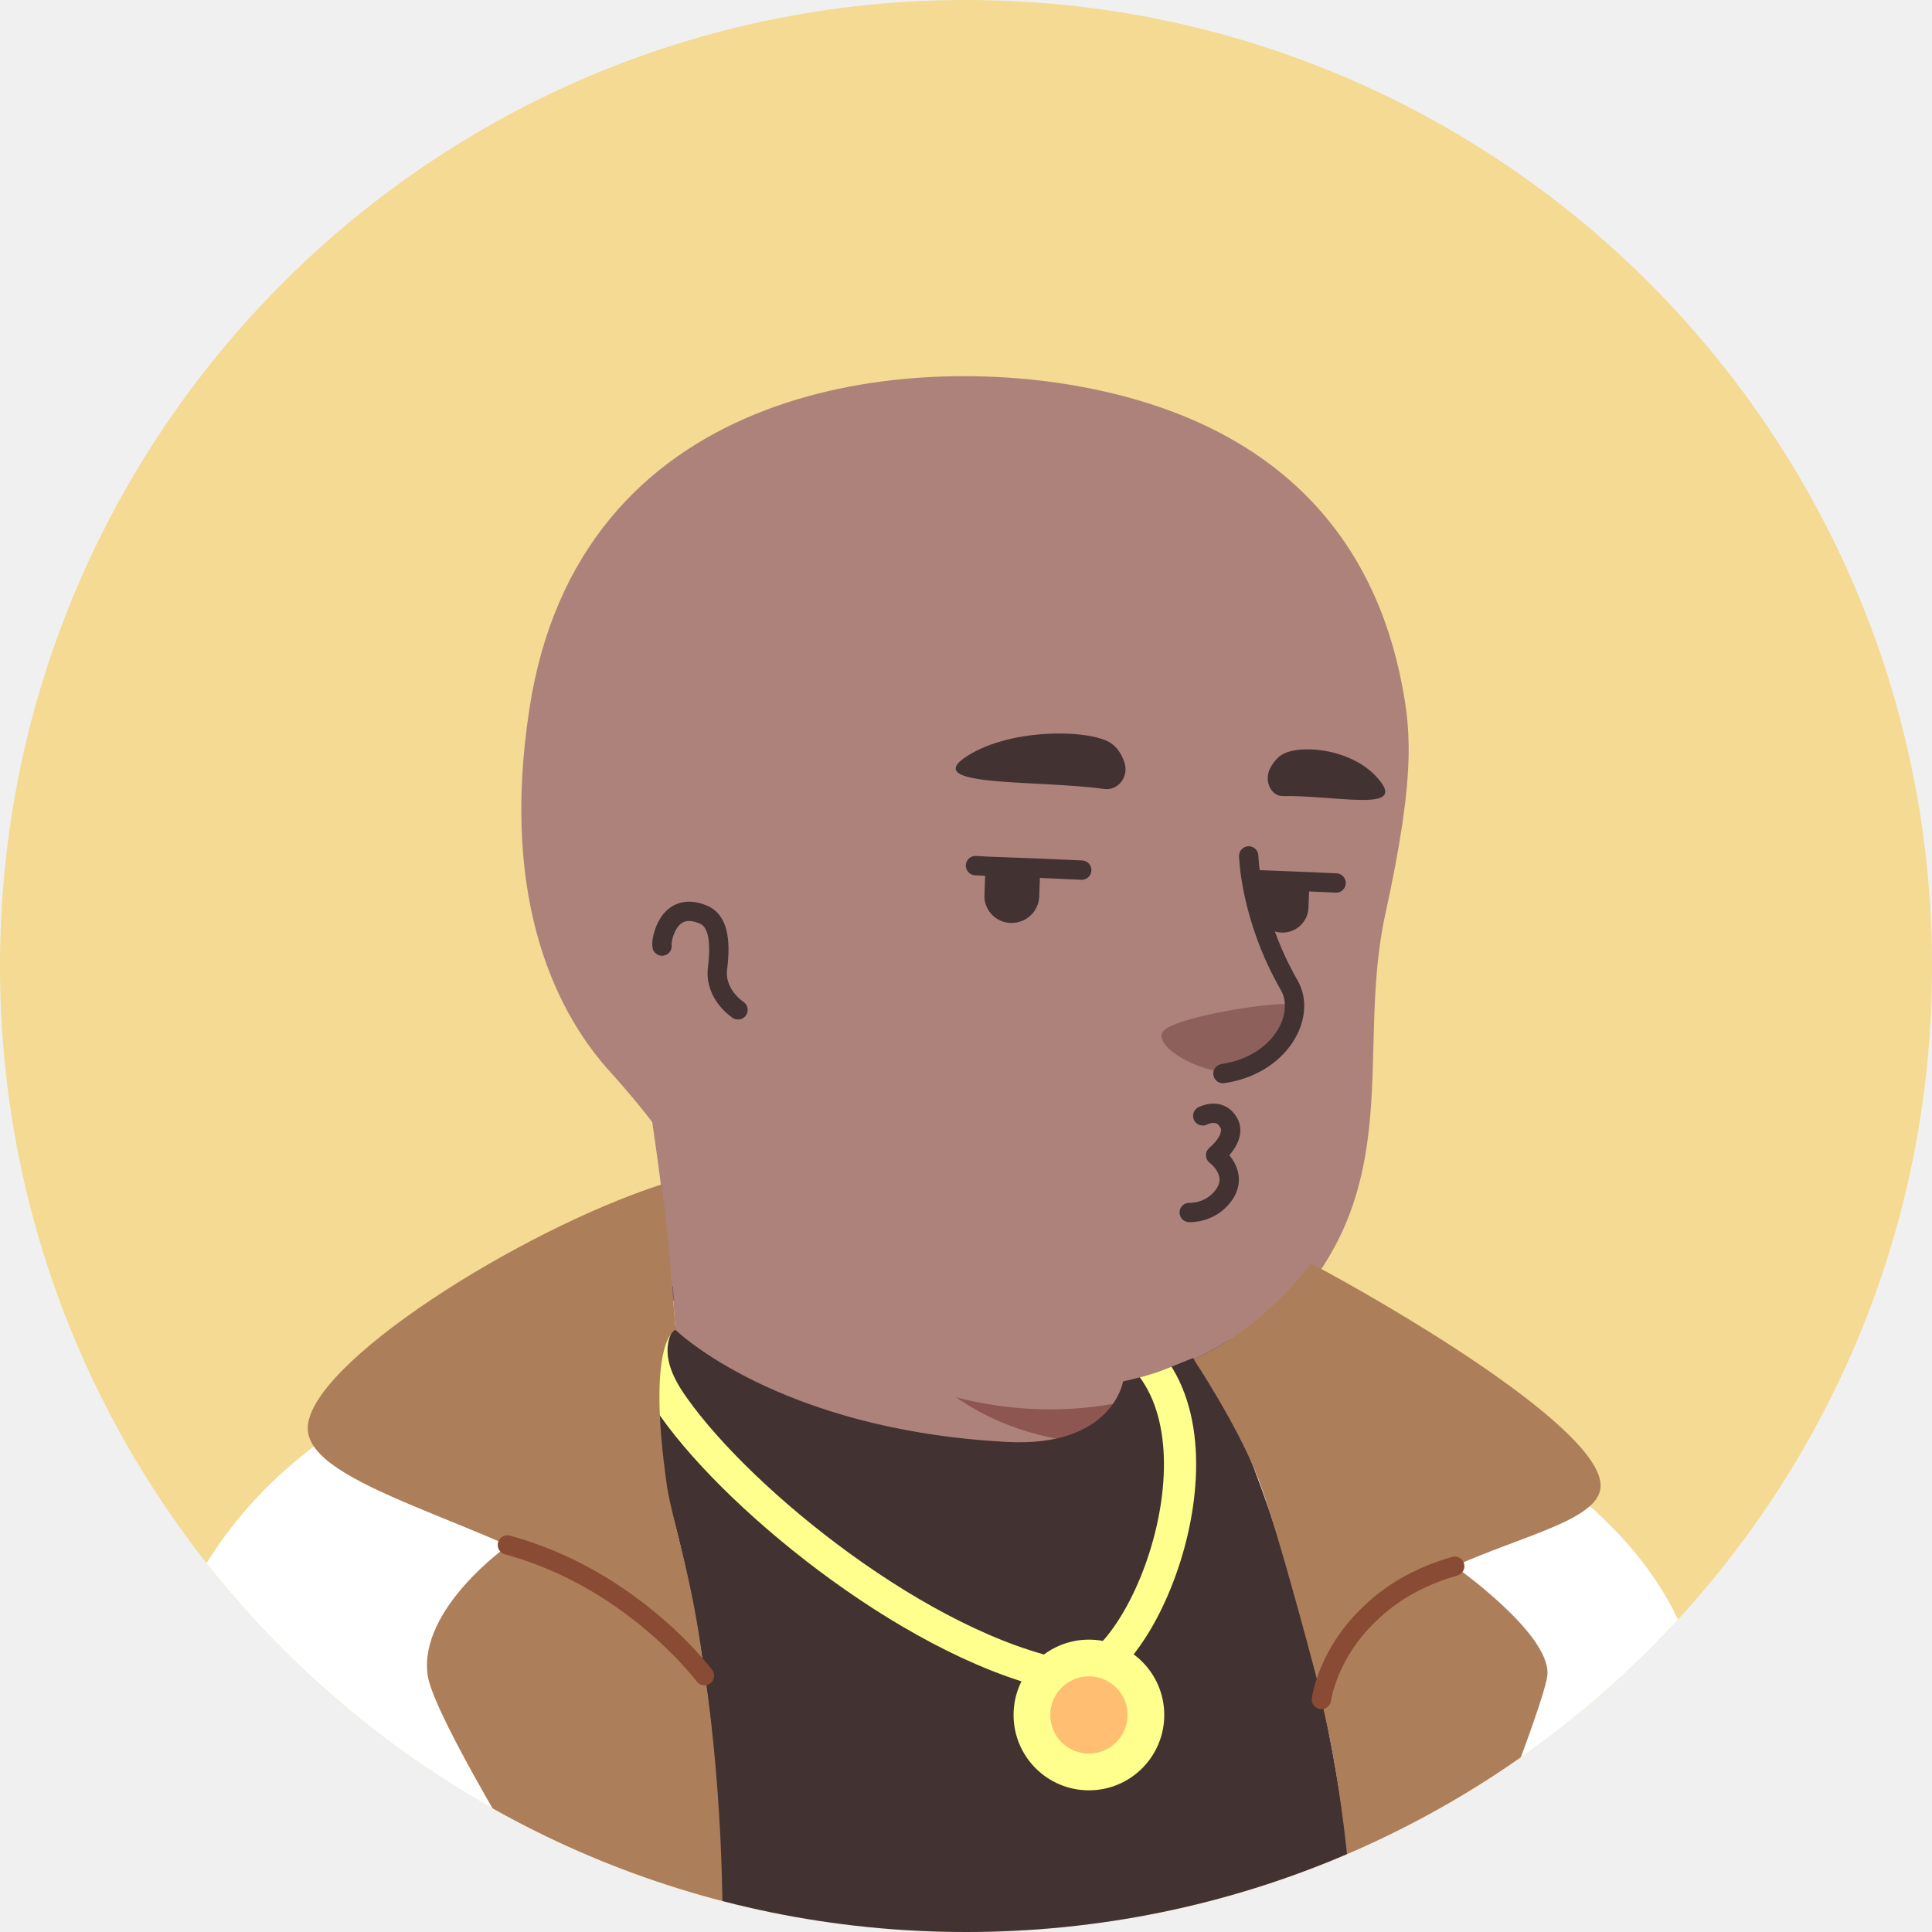
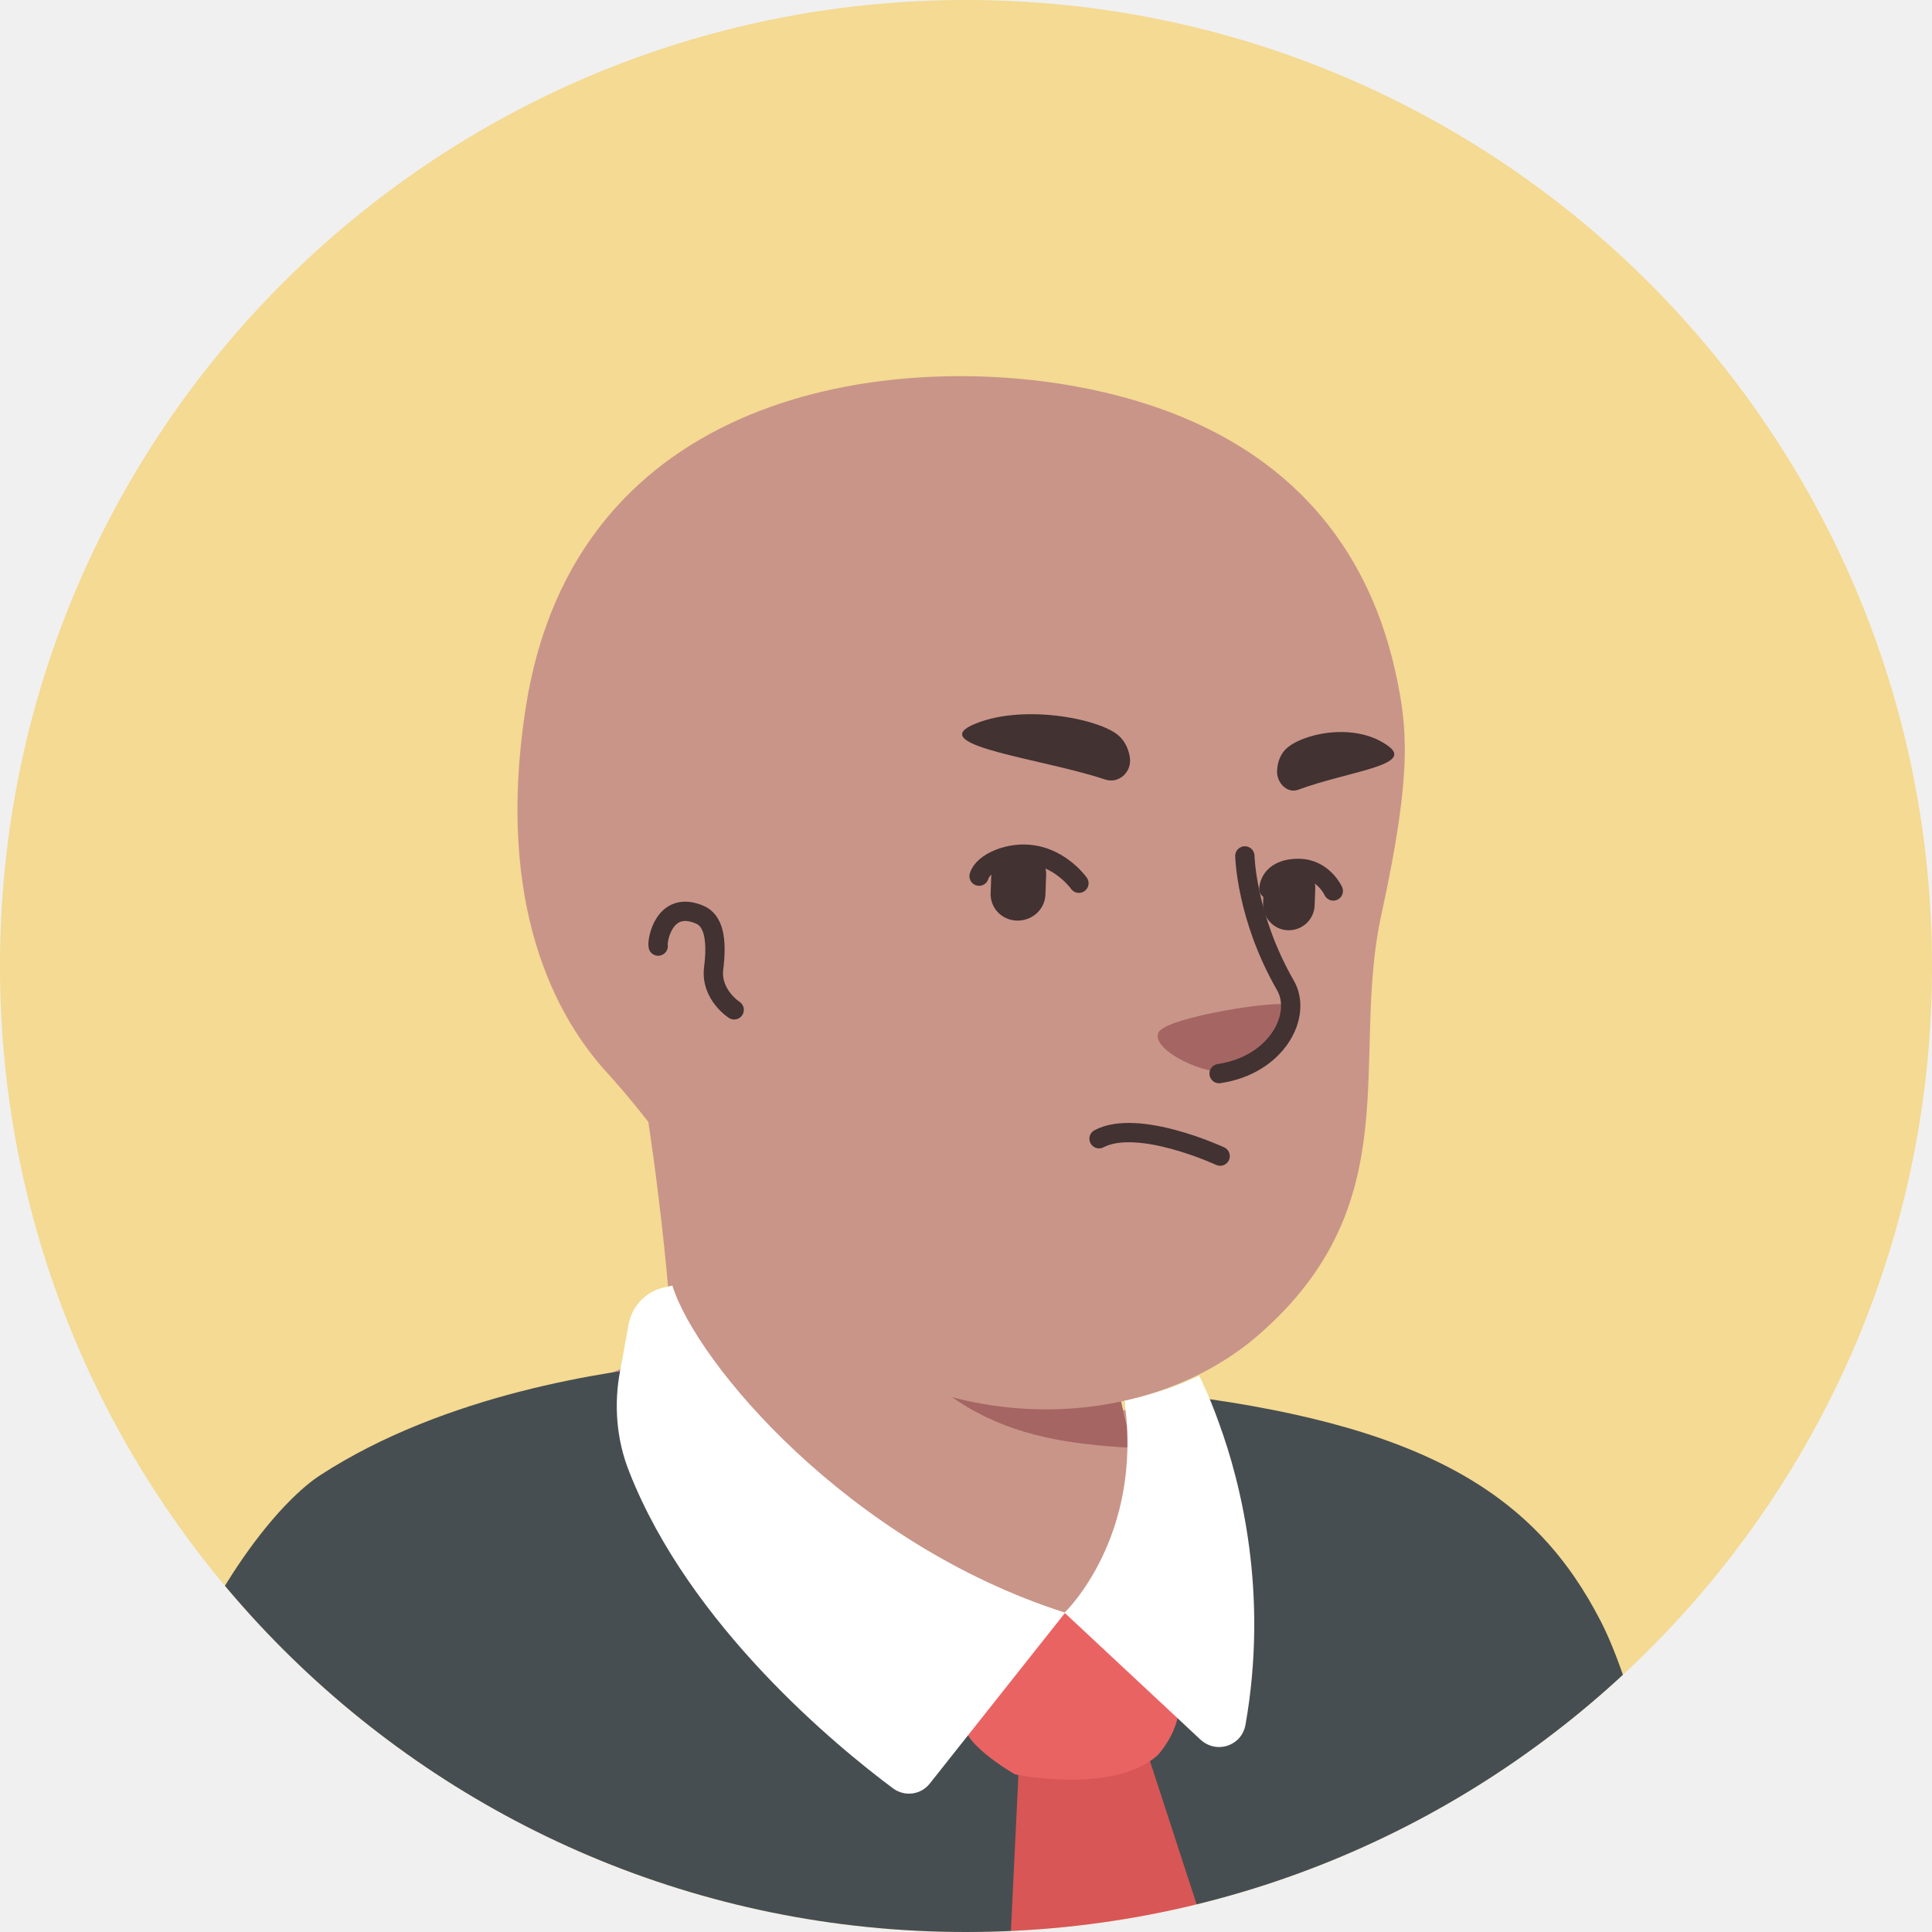
<svg xmlns="http://www.w3.org/2000/svg" width="1300" height="1300" viewBox="0 0 1300 1300" fill="none">
  <path d="M650 1300C290.71 1300 0 1008.86 0 650C0 290.71 291.141 0 650 0C1009.29 0 1300 291.141 1300 650C1300.43 1009.29 1009.29 1300 650 1300Z" fill="#F4DA92" />
  <mask id="mask0_26_635" style="mask-type:alpha" maskUnits="userSpaceOnUse" x="0" y="0" width="1301" height="1300">
    <path d="M650 1300C290.71 1300 0 1008.86 0 650C0 290.71 291.141 0 650 0C1009.29 0 1300 291.141 1300 650C1300.43 1009.29 1009.29 1300 650 1300Z" fill="#F7C0B5" />
  </mask>
  <g mask="url(#mask0_26_635)">
-     <path d="M1014.87 1197.33C1011.83 1199.5 1008.37 1201.66 1005.33 1203.83C1001.87 1206 998.832 1208.16 995.366 1209.9C992.332 1211.63 989.732 1213.36 986.699 1215.1C986.266 1215.53 985.832 1215.53 985.399 1215.96C975.432 1222.03 965.032 1227.66 954.632 1232.86C951.599 1234.6 948.132 1236.33 945.099 1237.63C945.099 1237.63 944.666 1238.06 944.232 1238.06C940.766 1239.8 937.299 1241.53 933.832 1243.26C926.899 1246.73 919.532 1249.76 912.599 1252.8C909.132 1254.53 905.232 1255.83 901.766 1257.13C898.299 1258.43 894.399 1260.16 890.932 1261.46C887.466 1262.76 883.566 1264.5 880.099 1265.8C880.099 1265.8 880.099 1265.8 879.666 1265.8C876.199 1267.1 872.299 1268.4 868.832 1269.7C861.032 1272.3 852.799 1274.9 844.999 1277.5C842.399 1278.36 839.366 1279.23 836.766 1280.1C828.532 1282.7 820.299 1284.86 812.066 1286.6C809.032 1287.46 805.999 1287.9 802.532 1288.76C794.732 1290.5 786.499 1292.23 778.699 1293.96C776.966 1294.4 775.666 1294.4 773.932 1294.83C771.332 1295.26 768.299 1295.7 765.699 1296.13C761.799 1296.56 758.332 1297.43 754.432 1297.86C752.699 1298.3 750.966 1298.3 749.232 1298.73C747.066 1299.16 744.466 1299.6 741.866 1299.6C734.932 1300.46 727.566 1301.33 720.632 1302.2C718.466 1302.63 715.866 1302.63 713.699 1303.06H713.266C710.232 1303.5 707.199 1303.5 704.166 1303.93C701.132 1304.36 698.099 1304.36 695.066 1304.36C693.332 1304.36 691.166 1304.8 689.432 1304.8C685.966 1304.8 682.932 1305.23 679.899 1305.23C675.566 1305.23 671.666 1305.66 667.332 1305.66C662.999 1305.66 659.099 1305.66 654.766 1305.66C651.732 1305.66 648.699 1305.66 645.666 1305.66C463.232 1303.06 298.566 1225.5 181.566 1102.43C181.566 1102.43 181.566 1102 181.132 1102C194.566 1075.56 244.399 1027.9 296.399 988.465C362.266 938.632 455.432 907.865 455.432 907.865C455.432 907.865 516.532 897.898 743.166 945.132C916.066 981.532 989.732 1129.3 1014.87 1197.33Z" fill="#AD827B" />
-     <path d="M791.266 1065.16C782.166 1109.8 723.233 1136.23 623.999 1096.36C502.233 1046.96 455.433 907.865 455.433 907.865C448.933 808.198 433.766 722.832 433.766 722.832C574.599 710.698 740.999 875.365 740.999 875.365L760.066 956.832C761.799 963.765 765.266 969.832 770.466 974.165C779.566 989.765 797.333 1036.56 791.266 1065.16Z" fill="#AD827B" />
-     <path d="M770.466 974.599C687.699 970.265 626.599 958.132 561.166 840.699C616.632 889.665 682.066 908.299 750.966 916.965L760.066 956.832C761.799 964.199 765.266 970.265 770.466 974.599Z" fill="#8E5650" />
-     <path d="M941.632 452.432C949.432 488.832 953.332 518.298 932.099 615.365C910.866 712.432 951.599 809.498 849.332 898.332C780.432 958.132 659.966 969.398 563.766 903.965C531.266 881.865 501.366 851.098 477.099 810.798C458.032 779.165 435.932 749.265 411.232 721.965C376.999 684.698 335.832 609.732 356.199 477.132C389.132 261.332 602.766 236.632 728.866 260.465C854.966 284.298 920.399 356.232 941.632 452.432Z" fill="#AD827B" />
-     <path d="M526.932 621.865C526.932 621.865 513.499 556.865 450.232 564.665C395.632 571.598 376.566 702.465 500.499 738.865" fill="#AD827B" />
-     <path d="M496.6 679.498C496.6 679.498 481 669.532 482.733 652.198C485.333 631.832 482.733 619.265 473.2 615.365C449.366 605.398 444.6 633.132 445.466 636.598" stroke="#423232" stroke-width="13" stroke-miterlimit="10" stroke-linecap="round" stroke-linejoin="round" />
-     <path d="M827.232 721.532C827.232 721.532 843.699 722.398 859.299 703.765C867.965 693.365 875.332 680.365 870.565 676.465C865.799 672.132 787.365 684.265 782.165 694.665C776.965 705.065 807.299 721.532 827.232 721.532Z" fill="#8E605C" />
-     <path d="M840.233 575.932C840.233 575.932 841.099 617.098 867.533 663.032C879.233 683.398 861.466 716.765 822.899 722.398" stroke="#423232" stroke-width="13" stroke-miterlimit="10" stroke-linecap="round" stroke-linejoin="round" />
-     <path d="M377.807 891.367C377.807 891.367 441.074 866.233 452.774 865.367L453.64 875.334C453.64 875.334 403.374 897 400.34 900.467C397.74 903.5 377.807 891.367 377.807 891.367Z" fill="#7E5D6D" />
-     <path d="M1158.24 1453.4H62.774C62.774 1453.4 69.274 1252.33 135.141 1108.9C184.974 1000.57 304.574 929.067 391.674 897.867C416.374 889.2 435.441 879.667 453.207 874.9C453.207 877.067 454.507 893.1 454.507 894.834C454.507 894.834 522.974 962 677.241 970.234C748.741 974.134 755.674 929.5 755.674 929.5C763.907 927.767 771.707 925.6 779.507 923C782.107 922.134 800.307 914.767 802.474 913.9C858.374 928.634 926.841 970.234 1026.07 1053.43C1138.31 1148.33 1158.24 1453.4 1158.24 1453.4Z" fill="#423232" />
-     <mask id="mask1_26_635" style="mask-type:alpha" maskUnits="userSpaceOnUse" x="62" y="874" width="1097" height="580">
-       <path d="M1158.24 1453.4H62.772C62.772 1453.4 69.272 1252.33 135.139 1108.9C184.972 1000.57 304.572 929.067 391.672 897.867C416.372 889.2 435.439 879.667 453.205 874.9C453.205 877.067 454.505 893.1 454.505 894.834C454.505 894.834 522.972 962 677.239 970.234C748.739 974.134 755.672 929.5 755.672 929.5C763.905 927.767 771.705 925.6 779.505 923C782.105 922.134 800.305 914.767 802.472 913.9C858.372 928.634 926.839 970.234 1026.07 1053.43C1138.31 1148.33 1158.24 1453.4 1158.24 1453.4Z" fill="#423232" />
-     </mask>
-     <g mask="url(#mask1_26_635)">
-       <path d="M453.64 947.267C499.14 1011.4 620.474 1109.33 717.54 1127.97C763.907 1136.63 830.207 977.6 769.973 913.467C718.407 858.434 499.14 844.134 464.04 868.4C421.14 897 442.374 931.667 453.64 947.267Z" stroke="#FFFF8D" stroke-width="21.667" stroke-miterlimit="10" />
-     </g>
-     <path d="M947.207 1012.7C975.208 1012.7 997.907 990.001 997.907 962C997.907 933.999 975.208 911.3 947.207 911.3C919.206 911.3 896.507 933.999 896.507 962C896.507 990.001 919.206 1012.7 947.207 1012.7Z" fill="#FFFF8D" />
-     <path d="M277.274 1453.4L257.774 1293.07" stroke="#544D4D" stroke-width="13" stroke-miterlimit="10" stroke-linecap="round" stroke-linejoin="round" />
-     <path d="M1033.87 1238.03C1033.87 1238.03 1020.87 1269.67 1024.77 1301.3C1028.67 1332.93 1039.94 1379.3 1023.91 1453.4" stroke="#544D4D" stroke-width="13" stroke-miterlimit="10" stroke-linecap="round" stroke-linejoin="round" />
-     <path d="M377.807 891.367C386.04 888.767 400.34 891.367 404.673 898.734C421.573 926.467 462.307 1007.5 479.207 1168.27C492.64 1293.93 472.273 1520.13 472.273 1520.13L51.507 1500.2C51.507 1500.2 64.073 1286.57 100.907 1143.13C136.873 1004.03 231.34 941.634 377.807 891.367Z" fill="white" />
-     <path d="M813.307 917.8C813.307 917.8 947.207 1169.57 908.207 1505.83H1197.24C1197.24 1505.83 1195.94 1238.9 1130.94 1093.73C1065.94 949 838.44 906.534 838.44 906.534C838.44 906.534 824.14 913.467 813.307 917.8Z" fill="white" />
-     <path d="M813.306 917.8L802.906 914.767C802.906 914.767 818.073 907.4 824.573 903.067L828.473 900.9C828.473 900.9 849.273 910.434 856.64 913.9C864.006 917.367 831.073 933.4 831.073 933.4C831.073 933.4 814.606 917.8 813.306 917.8Z" fill="#7E5D6D" />
-     <path d="M341.84 1040C341.84 1040 282.04 1082.03 287.673 1126.67C293.307 1171.3 477.473 1450.8 477.473 1450.8C477.473 1450.8 499.14 1299.13 474.44 1127.53C474.44 1127.53 456.673 1103.7 424.173 1079.87C402.507 1064.7 374.773 1048.67 341.84 1040Z" fill="#AD7E5A" />
-     <path d="M1041.24 1126.67C1042.97 1098.93 978.84 1053.87 978.84 1053.87C953.274 1061.23 935.074 1072.93 922.074 1085.5C893.04 1112.8 889.14 1143.57 889.14 1143.57L890.874 1151.37C921.64 1285.27 912.54 1459.47 912.54 1459.47C912.54 1459.47 1039.51 1154.4 1041.24 1126.67Z" fill="#AD7E5A" />
-     <path d="M474.007 1127.53C474.007 1127.53 443.674 1095.47 407.274 1072.93C326.674 1023.1 208.374 1000.13 207.074 961.567C206.207 918.234 350.074 827.667 445.407 796.9C445.407 797.334 445.407 797.767 445.407 798.2C445.407 798.634 445.407 799.067 445.407 799.934C445.407 800.8 445.407 801.667 445.841 802.534C445.841 803.834 446.274 805.134 446.274 806.434C446.274 807.3 446.274 807.734 446.707 808.6C449.741 834.6 452.341 863.634 454.507 894.4V894.834C454.507 894.834 434.574 901.334 448.874 1000.57C452.774 1024.83 467.507 1067.3 474.007 1127.53Z" fill="#AD7E5A" />
-     <path d="M889.14 1141.4C889.14 1141.4 860.107 1028.73 845.807 992.767C831.507 957.233 804.64 916.933 803.34 914.767C820.24 906.967 835.407 897 848.84 885.3C862.274 873.6 873.107 861.9 882.207 850.2C930.74 875.767 1069.84 956.367 1076.77 996.667C1084.57 1040.43 916.007 1037.83 889.14 1141.4Z" fill="#AD7E5A" />
-     <path d="M732.707 1204.67C760.708 1204.67 783.407 1181.97 783.407 1153.97C783.407 1125.97 760.708 1103.27 732.707 1103.27C704.706 1103.27 682.007 1125.97 682.007 1153.97C682.007 1181.97 704.706 1204.67 732.707 1204.67Z" fill="#FFFF8D" />
-     <path d="M732.707 1179.97C747.066 1179.97 758.707 1168.33 758.707 1153.97C758.707 1139.61 747.066 1127.97 732.707 1127.97C718.347 1127.97 706.707 1139.61 706.707 1153.97C706.707 1168.33 718.347 1179.97 732.707 1179.97Z" fill="#FFBE71" />
-     <path d="M978.84 1053.87C953.274 1061.23 935.074 1072.93 922.074 1085.5C893.04 1112.8 889.14 1143.57 889.14 1143.57" stroke="#894B33" stroke-width="13" stroke-miterlimit="10" stroke-linecap="round" stroke-linejoin="round" />
-     <path d="M474.006 1127.53C474.006 1127.53 456.24 1103.7 423.74 1079.87C402.506 1064.27 374.773 1048.67 341.406 1039.57" stroke="#894B33" stroke-width="13" stroke-miterlimit="10" stroke-linecap="round" stroke-linejoin="round" />
-     <path d="M699.71 590.249C699.71 590.683 699.71 591.116 699.71 591.116L699.277 603.249C698.843 613.649 690.177 621.449 679.777 621.016C669.377 620.583 661.577 611.483 662.443 601.516L662.877 589.383C662.877 587.216 663.743 584.616 664.61 582.883L699.277 584.616C699.277 586.349 699.71 588.083 699.71 590.249Z" fill="#423232" />
-     <path d="M880.841 599.783L880.408 611.049C879.975 620.583 871.742 627.949 862.208 627.516C852.675 627.083 845.308 618.849 845.742 609.316L846.175 598.049C846.175 595.883 846.608 593.716 847.475 591.983L879.975 593.283C880.842 595.449 880.841 597.616 880.841 599.783Z" fill="#423232" />
-     <path d="M743.042 530.882C752.576 532.182 759.942 522.216 756.476 512.682C754.742 507.482 751.709 502.716 746.942 499.682C732.209 490.582 677.176 489.716 648.142 510.516C622.576 529.582 699.709 524.816 743.042 530.882Z" fill="#423232" />
-     <path d="M863.074 535.649C855.274 535.649 850.508 525.682 854.408 517.449C856.574 513.116 859.608 509.216 863.941 507.049C877.374 500.549 913.341 504.449 929.374 526.549C943.674 546.049 899.041 535.216 863.074 535.649Z" fill="#423232" />
-     <path d="M727.875 585.482L698.842 584.182L664.175 582.882L656.375 582.449" stroke="#423232" stroke-width="13" stroke-miterlimit="10" stroke-linecap="round" stroke-linejoin="round" />
-     <path d="M899.042 594.149L879.975 593.283L847.475 591.983H846.175" stroke="#423232" stroke-width="13" stroke-miterlimit="10" stroke-linecap="round" stroke-linejoin="round" />
-     <path d="M809.297 750.856C809.297 750.856 820.564 744.789 826.631 755.189C832.697 765.589 817.964 777.289 817.964 777.289C817.964 777.289 834.431 789.423 823.164 804.589C814.064 816.723 800.198 815.856 800.198 815.856" stroke="#423232" stroke-width="13" stroke-miterlimit="10" stroke-linecap="round" stroke-linejoin="round" />
+     <path d="M1012.27 1197.33C1009.23 1199.5 1005.77 1201.66 1002.73 1203.83C999.265 1206 996.232 1208.16 992.765 1209.9C989.732 1211.63 987.132 1213.36 984.099 1215.1C983.665 1215.53 983.232 1215.53 982.799 1215.96C972.832 1222.03 962.432 1227.66 952.032 1232.86C948.999 1234.6 945.532 1236.33 942.499 1237.63C942.499 1237.63 942.065 1238.06 941.632 1238.06C938.165 1239.8 934.699 1241.53 931.232 1243.26C924.299 1246.73 916.932 1249.76 909.999 1252.8C906.532 1254.53 902.632 1255.83 899.165 1257.13C895.699 1258.43 891.799 1260.16 888.332 1261.46C884.865 1262.76 880.965 1264.5 877.499 1265.8C877.499 1265.8 877.499 1265.8 877.065 1265.8C873.599 1267.1 869.699 1268.4 866.232 1269.7C858.432 1272.3 850.199 1274.9 842.399 1277.5C839.799 1278.36 836.765 1279.23 834.165 1280.1C825.932 1282.7 817.699 1284.86 809.465 1286.6C806.432 1287.46 803.399 1287.9 799.932 1288.76C792.132 1290.5 783.899 1292.23 776.099 1293.96C774.365 1294.4 773.065 1294.4 771.332 1294.83C768.732 1295.26 765.699 1295.7 763.099 1296.13C759.199 1296.56 755.732 1297.43 751.832 1297.86C750.099 1298.3 748.365 1298.3 746.632 1298.73C744.465 1299.16 741.865 1299.6 739.265 1299.6C732.332 1300.46 724.965 1301.33 718.032 1302.2C715.865 1302.63 713.265 1302.63 711.099 1303.06H710.665C707.632 1303.5 704.599 1303.5 701.565 1303.93C698.532 1304.36 695.499 1304.36 692.465 1304.36C690.732 1304.36 688.565 1304.8 686.832 1304.8C683.365 1304.8 680.332 1305.23 677.299 1305.23C672.965 1305.23 669.065 1305.66 664.732 1305.66C660.399 1305.66 656.499 1305.66 652.165 1305.66C649.132 1305.66 646.099 1305.66 643.065 1305.66C460.632 1303.06 295.965 1225.5 178.965 1102.43C178.965 1102.43 178.965 1102 178.532 1102C191.965 1075.56 241.799 1027.9 293.799 988.465C359.665 938.632 452.832 907.865 452.832 907.865C452.832 907.865 513.932 897.898 740.565 945.132C913.465 981.532 987.132 1129.3 1012.27 1197.33Z" fill="#C99589" />
+     <path d="M788.666 1065.16C779.566 1109.8 720.632 1136.23 621.399 1096.36C499.632 1046.96 452.832 907.865 452.832 907.865C446.332 808.198 431.166 722.832 431.166 722.832C571.999 710.698 738.399 875.365 738.399 875.365L757.466 956.832C759.199 963.765 762.665 969.832 767.865 974.165C776.965 989.765 794.732 1036.56 788.666 1065.16Z" fill="#C99589" />
+     <path d="M767.865 974.599C685.098 970.265 623.998 958.132 558.565 840.699C614.032 889.665 679.465 908.299 748.365 916.965L757.465 956.832C759.198 964.199 762.665 970.265 767.865 974.599Z" fill="#A56663" />
+     <path d="M939.032 452.432C946.832 488.832 950.732 518.298 929.499 615.365C908.265 712.432 948.998 809.498 846.732 898.332C777.832 958.132 657.365 969.398 561.165 903.965C528.665 881.865 498.765 851.098 474.499 810.798C455.432 779.165 433.332 749.265 408.632 721.965C374.399 684.698 333.232 609.732 353.599 477.132C386.532 261.332 600.165 236.632 726.265 260.465C852.365 284.298 917.799 356.232 939.032 452.432Z" fill="#C99589" />
+     <path d="M524.332 621.865C524.332 621.865 510.898 556.865 447.632 564.665C393.032 571.598 373.965 702.465 497.898 738.865" fill="#C99589" />
+     <path d="M493.999 679.498C493.999 679.498 478.399 669.532 480.132 652.198C482.732 631.832 480.132 619.265 470.599 615.365C446.766 605.398 441.999 633.132 442.866 636.598" stroke="#423232" stroke-width="13" stroke-miterlimit="10" stroke-linecap="round" stroke-linejoin="round" />
+     <path d="M824.631 721.532C824.631 721.532 841.098 722.398 856.698 703.765C865.365 693.365 872.731 680.365 867.965 676.465C863.198 672.132 784.765 684.265 779.565 694.665C774.365 705.065 804.698 721.532 824.631 721.532Z" fill="#A56663" />
+     <path d="M837.632 575.932C837.632 575.932 838.499 617.098 864.932 663.032C876.632 683.398 858.865 716.765 820.299 722.398" stroke="#423232" stroke-width="13" stroke-miterlimit="10" stroke-linecap="round" stroke-linejoin="round" />
+     <path d="M1166.53 1467.78L68.899 1443.51C57.633 1167.05 171.166 1021.01 215.799 992.414C299.433 938.247 408.199 922.214 459.333 917.447C472.333 949.514 521.733 1054.81 624.433 1096.41C723.666 1136.71 782.599 1109.85 791.699 1065.21C797.333 1036.61 779.566 989.814 770.466 974.647C765.266 970.314 761.799 963.814 760.066 957.314L756.599 943.014C763.966 941.281 771.333 939.547 778.699 936.947C960.266 957.314 1033.93 1006.71 1077.27 1091.21C1121.9 1178.31 1166.53 1467.78 1166.53 1467.78Z" fill="#474E51" />
+     <path d="M261.3 1466.05C261.3 1466.05 255.666 1325.65 250.033 1299.65" stroke="#544D4D" stroke-width="13" stroke-miterlimit="10" stroke-linecap="round" stroke-linejoin="round" />
+     <path d="M1029.17 1466.05C1029.17 1466.05 1016.17 1378.95 1016.17 1363.78C1016.17 1349.05 1027.43 1300.51 1029.17 1258.05" stroke="#544D4D" stroke-width="13" stroke-miterlimit="10" stroke-linecap="round" stroke-linejoin="round" />
+     <path d="M685.533 1189.15L669.933 1512.41C669.933 1512.41 807.299 1606.01 807.299 1603.41C807.299 1600.81 872.299 1487.28 872.299 1487.28L770.899 1176.15C770.899 1176.15 757.899 1189.58 685.533 1189.15Z" fill="#D85656" />
+     <path d="M716.732 1085.15C716.732 1085.15 657.366 1141.05 649.566 1155.78C641.766 1170.51 682.932 1193.91 682.932 1193.91C682.932 1193.91 749.232 1207.78 779.132 1180.91C779.132 1180.91 796.032 1162.28 792.566 1144.51C789.532 1127.18 716.732 1085.15 716.732 1085.15Z" fill="#EA6363" />
+     <path d="M446.766 866.314L452.399 865.014C468.433 916.581 570.266 1038.35 716.733 1085.15L625.733 1199.98C619.666 1207.78 608.833 1209.08 601.033 1203.45C563.766 1175.71 464.099 1094.25 423.366 990.247C414.699 968.581 412.966 944.747 417.3 922.214L422.933 891.447C425.099 878.881 434.633 868.914 446.766 866.314Z" fill="white" />
+     <path d="M838.066 1160.55C835.466 1174.85 818.566 1180.48 807.732 1170.51L716.299 1085.15C716.299 1085.15 769.599 1034.45 756.599 942.581C774.366 938.681 791.266 933.047 806.866 925.681C807.299 926.547 813.366 938.247 820.299 957.747C835.032 998.047 853.666 1072.15 838.066 1160.55Z" fill="white" />
+     <path d="M683.943 619.439C673.543 619.006 665.743 610.339 666.61 599.939L667.043 587.806C667.476 577.406 676.143 569.606 686.543 570.473C696.943 570.906 704.743 579.573 703.876 589.973L703.443 602.106C703.01 612.073 694.343 619.873 683.943 619.439Z" fill="#423232" />
+     <path d="M866.375 625.939C856.842 625.506 849.475 617.272 849.909 607.739L850.342 596.472C850.775 586.939 859.009 579.572 868.542 580.006C878.075 580.439 885.442 588.672 885.009 598.206L884.575 609.472C884.142 619.006 875.909 626.372 866.375 625.939Z" fill="#423232" />
+     <path d="M725.977 594.306C725.977 594.306 714.71 578.273 695.21 575.239C679.177 572.639 661.41 580.439 658.81 589.539" stroke="#423232" stroke-width="13" stroke-miterlimit="10" stroke-linecap="round" stroke-linejoin="round" />
+     <path d="M853.809 598.206C853.809 598.206 853.809 584.339 873.743 584.339C890.209 584.339 897.143 599.506 897.143 599.506" stroke="#423232" stroke-width="13" stroke-miterlimit="10" stroke-linecap="round" stroke-linejoin="round" />
+     <path d="M743.743 524.539C752.843 527.573 761.943 519.339 760.209 509.373C759.343 504.173 757.176 498.973 752.843 495.073C739.843 483.373 686.109 472.973 653.609 488.139C625.009 502.006 702.143 510.673 743.743 524.539Z" fill="#423232" />
+     <path d="M873.308 531.473C865.941 534.073 858.141 526.273 859.441 517.173C859.874 512.406 861.608 507.639 865.074 504.173C875.474 493.773 911.008 485.539 933.541 501.573C953.041 515.006 907.108 518.906 873.308 531.473Z" fill="#423232" />
+     <path d="M820.997 777.919C820.997 777.919 765.964 752.352 739.531 766.219" stroke="#423232" stroke-width="13" stroke-miterlimit="10" stroke-linecap="round" stroke-linejoin="round" />
  </g>
</svg>
